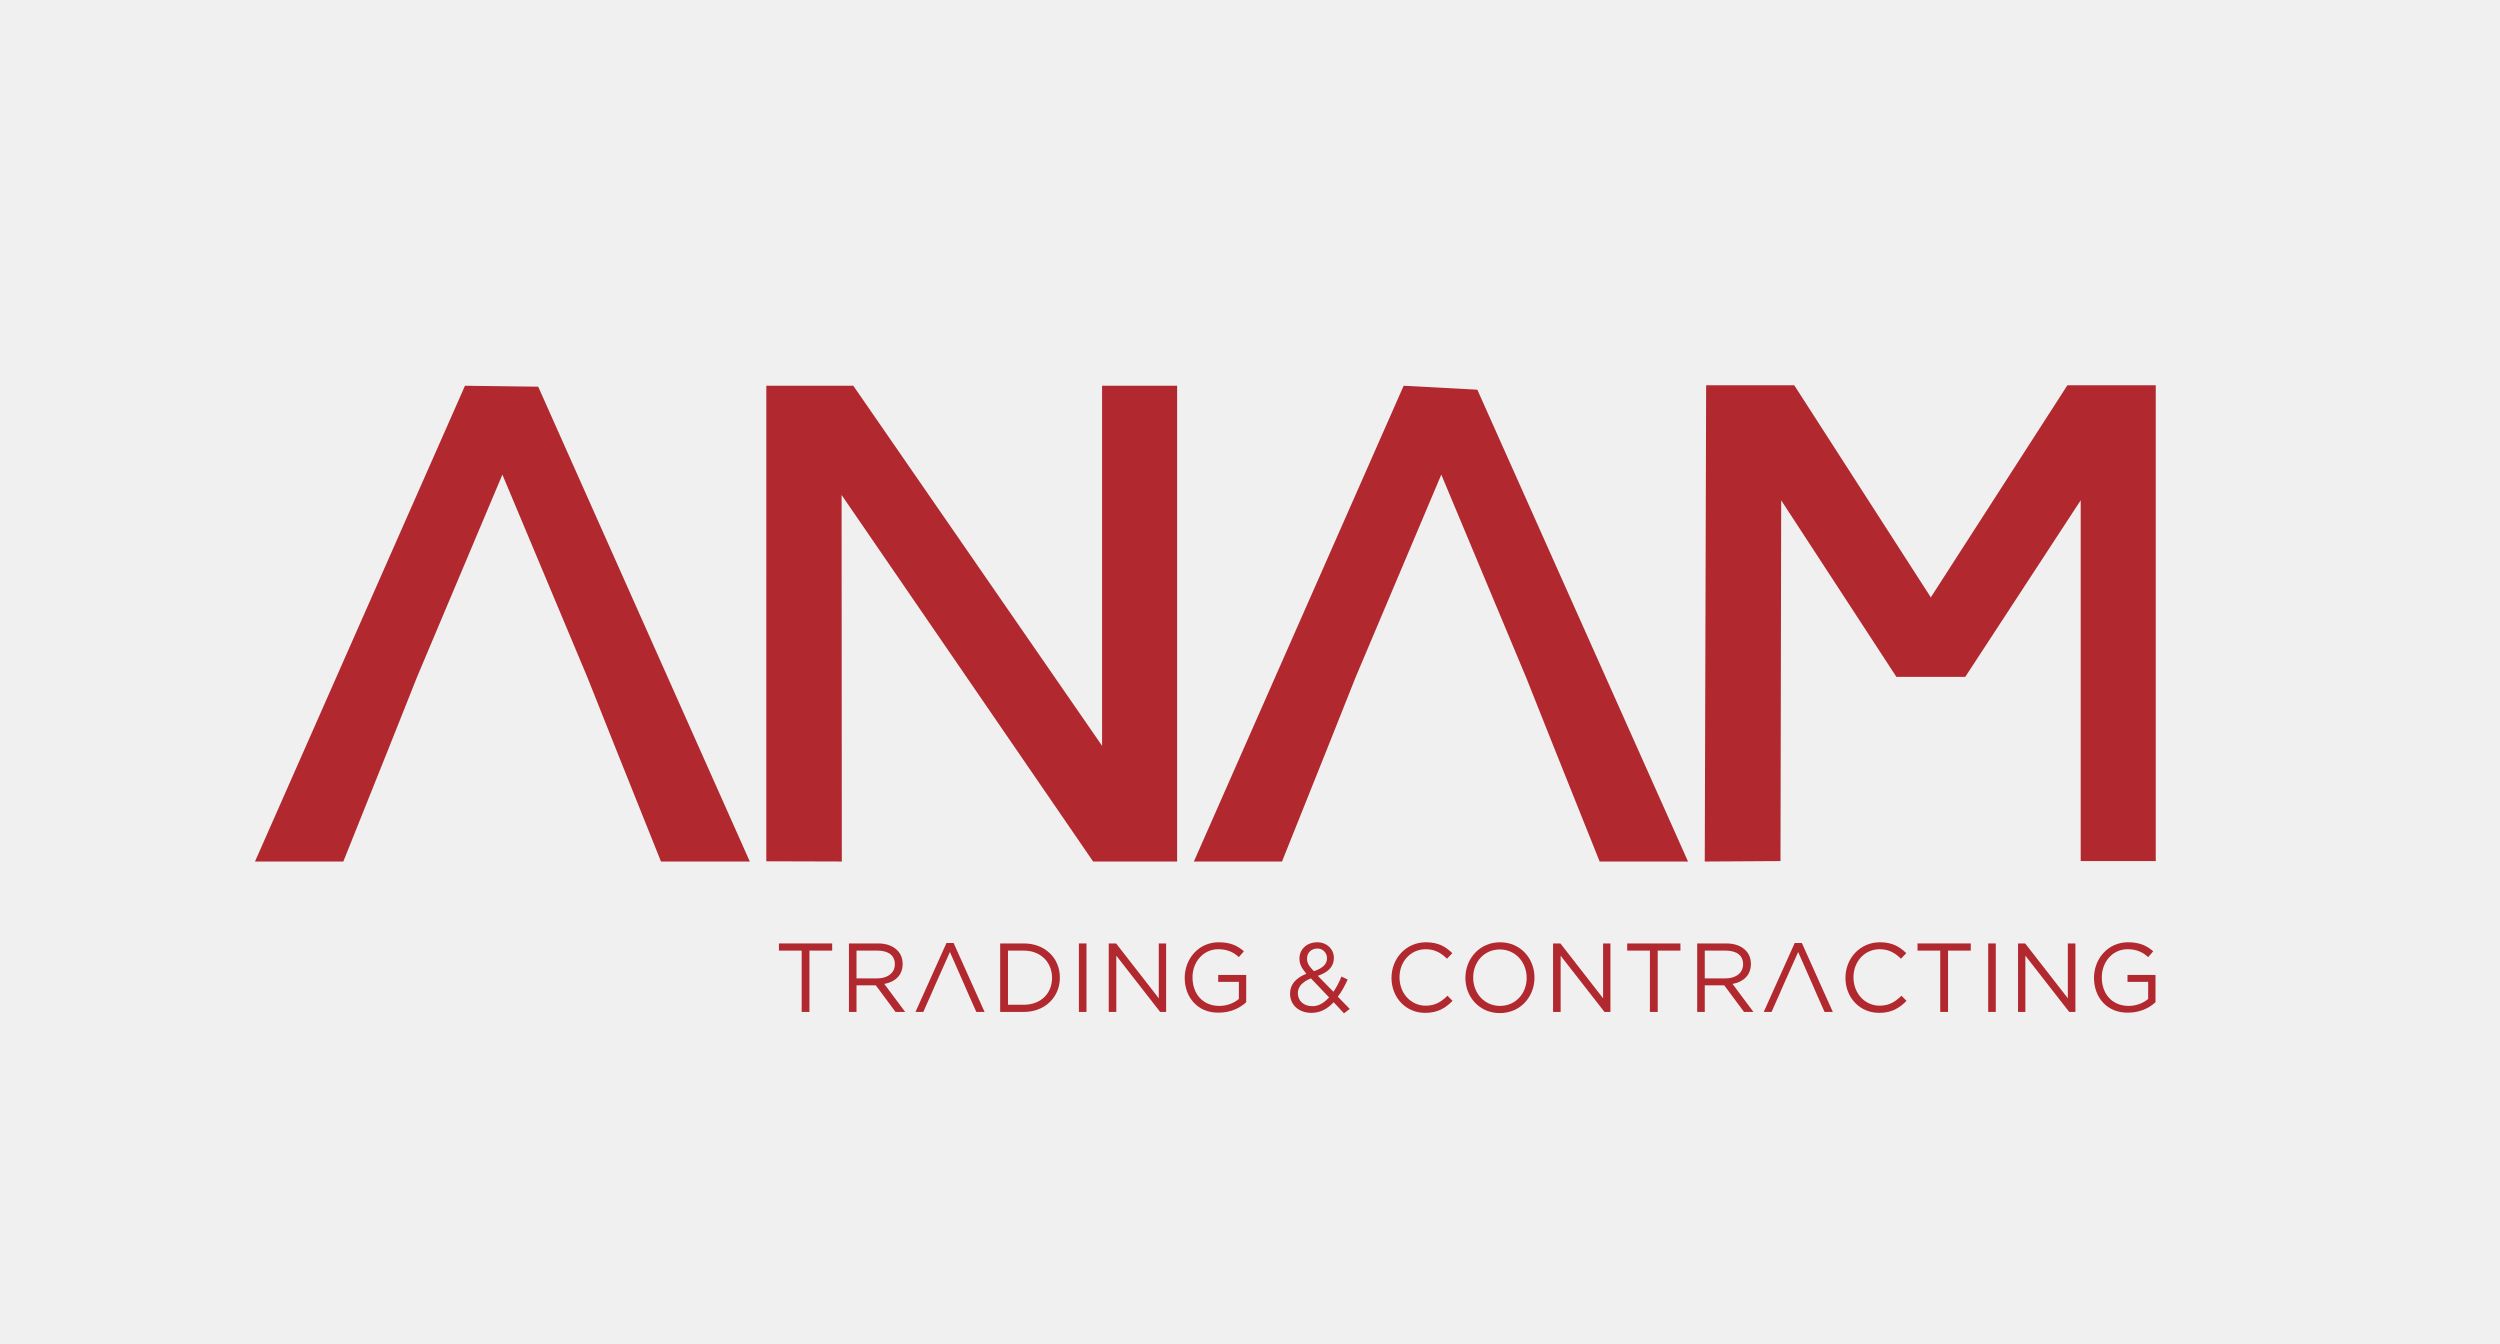
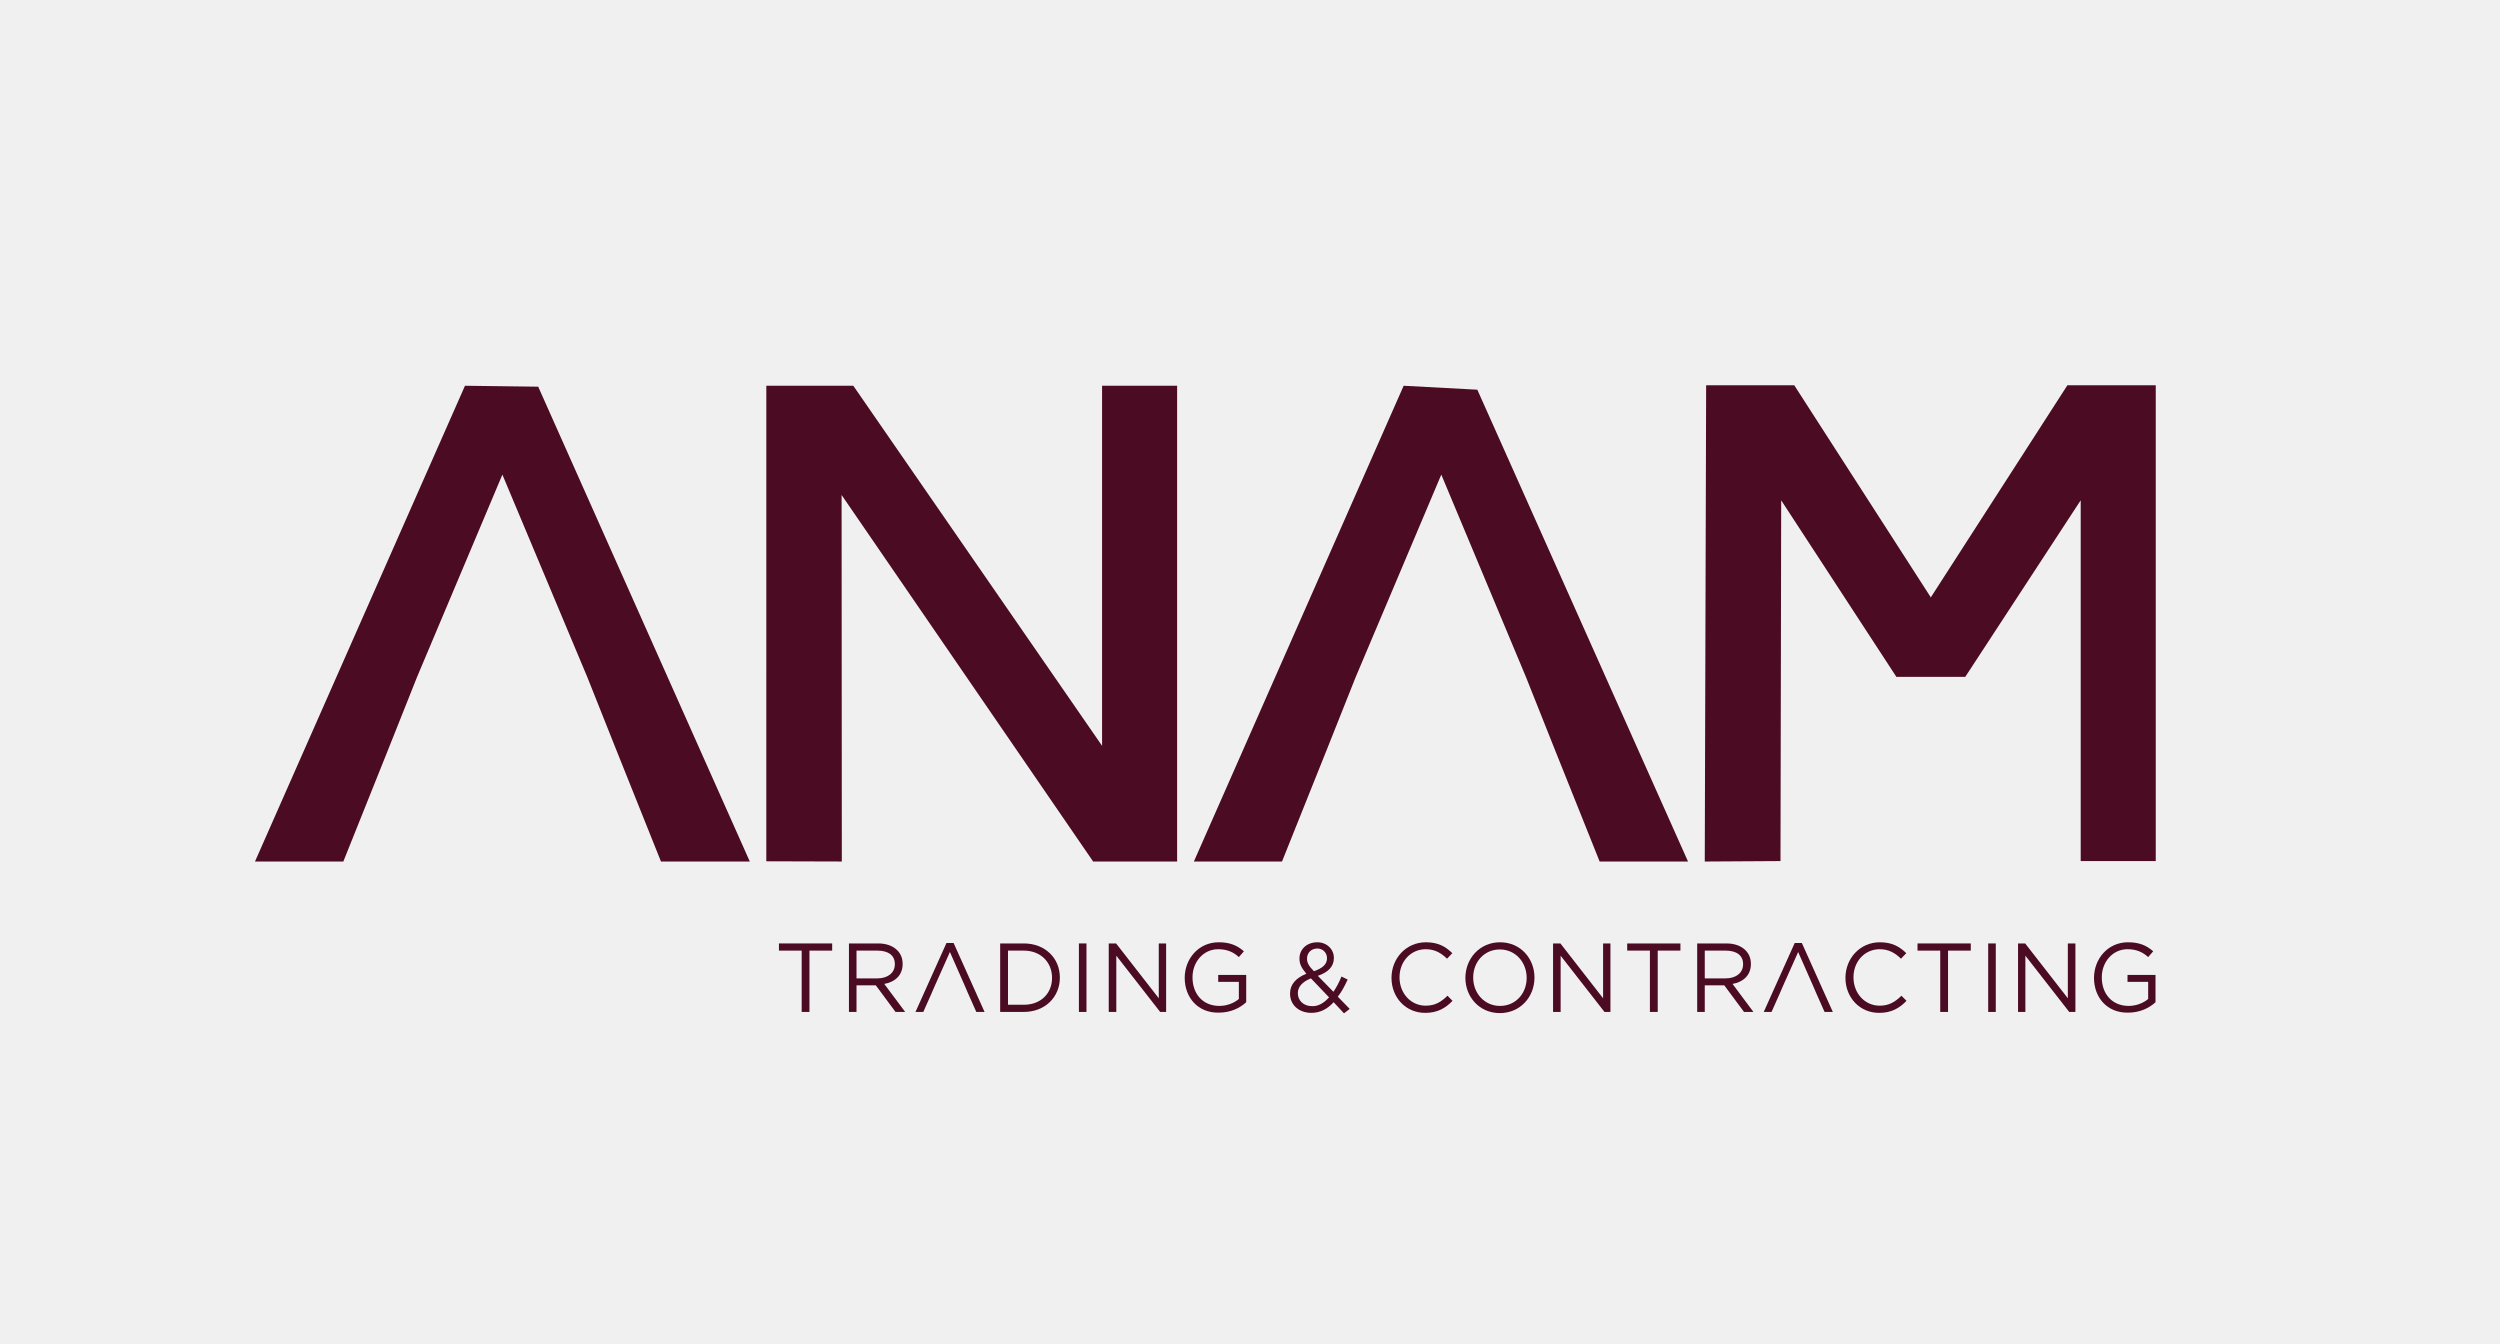
<svg xmlns="http://www.w3.org/2000/svg" width="147" height="79" fill="none">
  <g clip-path="url(#a)">
    <mask id="b" width="260" height="148" x="-59" y="-33" maskUnits="userSpaceOnUse" style="mask-type:luminance">
      <path fill="#fff" d="M200.426-32.356H-58.676v146.951h259.102z" />
    </mask>
    <g mask="url(#b)">
-       <path fill="#B2282F" d="M45.06 22.682h5.114l14.628 21.172V22.682h4.413v27.975h-4.939l-14.79-21.552.013 21.552-4.44-.013z" />
+       <path fill="#4B0B22" d="M45.06 22.682h5.114l14.628 21.172V22.682h4.413v27.975h-4.939l-14.79-21.552.013 21.552-4.44-.013z" />
    </g>
    <mask id="c" width="260" height="148" x="-59" y="-33" maskUnits="userSpaceOnUse" style="mask-type:luminance">
      <path fill="#fff" d="M200.426-32.356H-58.676v146.951h259.102z" />
    </mask>
    <g mask="url(#c)">
-       <path fill="#B2282F" d="M100.321 22.655h5.182l8.016 12.45v.04l8.043-12.49h5.196V50.63h-4.413V29.417L115.557 39.8h-4.049l-6.774-10.381-.041 21.212-4.453.027z" />
+       <path fill="#4B0B22" d="M100.321 22.655h5.182l8.016 12.45v.04l8.043-12.49h5.196V50.63h-4.413V29.417L115.557 39.8h-4.049l-6.774-10.381-.041 21.212-4.453.027z" />
    </g>
    <mask id="d" width="260" height="148" x="-59" y="-33" maskUnits="userSpaceOnUse" style="mask-type:luminance">
      <path fill="#fff" d="M200.426-32.356H-58.676v146.951h259.102z" />
    </mask>
    <g mask="url(#d)">
-       <path fill="#B2282F" d="m31.646 22.737-4.305-.055-12.348 27.975h5.195l2.659-6.64 1.673-4.204 5.02-11.906 4.993 11.906 1.674 4.204 2.658 6.64h5.223z" />
+       <path fill="#4B0B22" d="m31.646 22.737-4.305-.055-12.348 27.975h5.195l2.659-6.64 1.673-4.204 5.02-11.906 4.993 11.906 1.674 4.204 2.658 6.64h5.223z" />
    </g>
    <mask id="e" width="260" height="148" x="-59" y="-33" maskUnits="userSpaceOnUse" style="mask-type:luminance">
      <path fill="#fff" d="M200.426-32.356H-58.676v146.951h259.102z" />
    </mask>
    <g mask="url(#e)">
-       <path fill="#B2282F" d="m86.867 22.914-4.332-.232L70.2 50.657h5.182l2.659-6.64 1.673-4.204 5.034-11.906 4.98 11.906 1.673 4.204 2.658 6.64h5.196z" />
+       <path fill="#4B0B22" d="m86.867 22.914-4.332-.232L70.2 50.657h5.182l2.659-6.64 1.673-4.204 5.034-11.906 4.98 11.906 1.673 4.204 2.658 6.64h5.196z" />
    </g>
    <mask id="f" width="260" height="148" x="-59" y="-33" maskUnits="userSpaceOnUse" style="mask-type:luminance">
      <path fill="#fff" d="M200.426-32.356H-58.676v146.951h259.102z" />
    </mask>
    <g mask="url(#f)">
-       <path fill="#B2282F" d="M47.138 55.896h-1.336v-.422h3.13v.422h-1.336v3.606h-.458z" />
+       <path fill="#4B0B22" d="M47.138 55.896h-1.336v-.422h3.13v.422h-1.336v3.606h-.458z" />
    </g>
    <mask id="g" width="260" height="148" x="-59" y="-33" maskUnits="userSpaceOnUse" style="mask-type:luminance">
      <path fill="#fff" d="M200.426-32.356H-58.676v146.951h259.102z" />
    </mask>
    <g mask="url(#g)">
      <mask id="h" width="260" height="148" x="-59" y="-33" maskUnits="userSpaceOnUse" style="mask-type:luminance">
        <path fill="#fff" d="M200.426-32.356H-58.676v146.951h259.102z" />
      </mask>
      <g mask="url(#h)">
-         <path fill="#B2282F" d="M49.918 55.474h1.714c.499 0 .877.15 1.133.408.203.205.31.477.31.79v.013c0 .667-.458 1.061-1.08 1.17l1.229 1.647h-.567l-1.16-1.565h-1.134v1.565h-.445zm1.673 2.055c.594 0 1.026-.313 1.026-.83v-.014c0-.503-.378-.789-1.026-.789h-1.228v1.633z" />
+         <path fill="#4B0B22" d="M49.918 55.474h1.714c.499 0 .877.15 1.133.408.203.205.31.477.31.79v.013c0 .667-.458 1.061-1.08 1.17l1.229 1.647h-.567l-1.16-1.565h-1.134v1.565h-.445zm1.673 2.055c.594 0 1.026-.313 1.026-.83v-.014c0-.503-.378-.789-1.026-.789h-1.228v1.633z" />
      </g>
      <mask id="i" width="260" height="148" x="-59" y="-33" maskUnits="userSpaceOnUse" style="mask-type:luminance">
        <path fill="#fff" d="M200.426-32.356H-58.676v146.951h259.102z" />
      </mask>
      <g mask="url(#i)">
-         <path fill="#B2282F" d="M58.81 55.474h1.39c1.256 0 2.12.871 2.12 2v.014c0 1.13-.864 2.014-2.12 2.014h-1.39zm1.39 3.606c1.013 0 1.66-.68 1.66-1.578v-.014c0-.885-.647-1.592-1.66-1.592h-.93v3.184z" />
+         <path fill="#4B0B22" d="M58.81 55.474h1.39c1.256 0 2.12.871 2.12 2v.014c0 1.13-.864 2.014-2.12 2.014h-1.39zm1.39 3.606c1.013 0 1.66-.68 1.66-1.578v-.014c0-.885-.647-1.592-1.66-1.592h-.93v3.184z" />
      </g>
      <mask id="j" width="260" height="148" x="-59" y="-33" maskUnits="userSpaceOnUse" style="mask-type:luminance">
        <path fill="#fff" d="M200.426-32.356H-58.676v146.951h259.102z" />
      </mask>
      <g mask="url(#j)">
-         <path fill="#B2282F" d="M63.885 55.474h-.445v4.028h.445z" />
+         <path fill="#4B0B22" d="M63.885 55.474h-.445v4.028h.445z" />
      </g>
      <mask id="k" width="260" height="148" x="-59" y="-33" maskUnits="userSpaceOnUse" style="mask-type:luminance">
        <path fill="#fff" d="M200.426-32.356H-58.676v146.951h259.102z" />
      </mask>
      <g mask="url(#k)">
-         <path fill="#B2282F" d="M65.194 55.474h.432l2.51 3.225v-3.225h.432v4.028h-.351l-2.578-3.307v3.307h-.445z" />
+         <path fill="#4B0B22" d="M65.194 55.474h.432l2.51 3.225v-3.225h.432v4.028h-.351l-2.578-3.307v3.307h-.445z" />
      </g>
      <mask id="l" width="260" height="148" x="-59" y="-33" maskUnits="userSpaceOnUse" style="mask-type:luminance">
        <path fill="#fff" d="M200.426-32.356H-58.676v146.951h259.102z" />
      </mask>
      <g mask="url(#l)">
-         <path fill="#B2282F" d="M69.66 57.502c0-1.116.81-2.096 1.998-2.096.675 0 1.093.19 1.484.53l-.297.341c-.296-.272-.66-.463-1.214-.463-.877 0-1.511.749-1.511 1.647v.013c0 .966.607 1.674 1.578 1.674.46 0 .878-.177 1.147-.408v-1.007h-1.214v-.408h1.646v1.605c-.364.34-.917.613-1.606.613-1.241.027-2.01-.898-2.01-2.041" />
+         <path fill="#4B0B22" d="M69.66 57.502c0-1.116.81-2.096 1.998-2.096.675 0 1.093.19 1.484.53l-.297.341c-.296-.272-.66-.463-1.214-.463-.877 0-1.511.749-1.511 1.647v.013c0 .966.607 1.674 1.578 1.674.46 0 .878-.177 1.147-.408v-1.007h-1.214v-.408h1.646v1.605c-.364.34-.917.613-1.606.613-1.241.027-2.01-.898-2.01-2.041" />
      </g>
      <mask id="m" width="260" height="148" x="-59" y="-33" maskUnits="userSpaceOnUse" style="mask-type:luminance">
        <path fill="#fff" d="M200.426-32.356H-58.676v146.951h259.102z" />
      </mask>
      <g mask="url(#m)">
-         <path fill="#B2282F" d="M78.419 58.93c-.365.395-.783.626-1.31.626-.715 0-1.254-.449-1.254-1.13v-.013c0-.53.35-.911.958-1.156-.27-.327-.405-.558-.405-.885v-.013c0-.531.418-.953 1.053-.953.553 0 .971.408.971.912v.013c0 .517-.35.844-.944 1.048l.917.939c.176-.259.338-.558.473-.898l.364.177c-.175.38-.35.721-.58 1.007l.701.72-.337.26zm-.27-.285-1.066-1.116c-.526.204-.77.517-.77.857v.014c0 .435.338.762.837.762.378.013.702-.19.999-.517m-.122-2.3a.556.556 0 0 0-.566-.572c-.365 0-.608.26-.608.586v.013c0 .231.095.422.405.735.513-.177.77-.408.77-.762" />
+         <path fill="#4B0B22" d="M78.419 58.93c-.365.395-.783.626-1.31.626-.715 0-1.254-.449-1.254-1.13v-.013c0-.53.35-.911.958-1.156-.27-.327-.405-.558-.405-.885v-.013c0-.531.418-.953 1.053-.953.553 0 .971.408.971.912v.013c0 .517-.35.844-.944 1.048l.917.939c.176-.259.338-.558.473-.898l.364.177c-.175.38-.35.721-.58 1.007l.701.72-.337.26zm-.27-.285-1.066-1.116c-.526.204-.77.517-.77.857v.014c0 .435.338.762.837.762.378.013.702-.19.999-.517m-.122-2.3a.556.556 0 0 0-.566-.572c-.365 0-.608.26-.608.586v.013c0 .231.095.422.405.735.513-.177.77-.408.77-.762" />
      </g>
      <mask id="n" width="260" height="148" x="-59" y="-33" maskUnits="userSpaceOnUse" style="mask-type:luminance">
        <path fill="#fff" d="M200.426-32.356H-58.676v146.951h259.102z" />
      </mask>
      <g mask="url(#n)">
-         <path fill="#B2282F" d="M81.82 57.502c0-1.143.85-2.096 2.024-2.096.729 0 1.16.259 1.552.64l-.31.326c-.338-.326-.702-.558-1.256-.558-.877 0-1.538.721-1.538 1.647v.013c0 .926.661 1.66 1.538 1.66.554 0 .904-.217 1.282-.585l.297.3c-.405.421-.877.707-1.592.707-1.147.014-1.997-.898-1.997-2.054" />
+         <path fill="#4B0B22" d="M81.82 57.502c0-1.143.85-2.096 2.024-2.096.729 0 1.16.259 1.552.64l-.31.326c-.338-.326-.702-.558-1.256-.558-.877 0-1.538.721-1.538 1.647v.013c0 .926.661 1.66 1.538 1.66.554 0 .904-.217 1.282-.585l.297.3c-.405.421-.877.707-1.592.707-1.147.014-1.997-.898-1.997-2.054" />
      </g>
      <mask id="o" width="260" height="148" x="-59" y="-33" maskUnits="userSpaceOnUse" style="mask-type:luminance">
        <path fill="#fff" d="M200.426-32.356H-58.676v146.951h259.102z" />
      </mask>
      <g mask="url(#o)">
-         <path fill="#B2282F" d="M86.165 57.502c0-1.116.823-2.096 2.038-2.096s2.024.966 2.024 2.068v.014c0 1.116-.823 2.082-2.038 2.082s-2.024-.966-2.024-2.068m3.603 0c0-.926-.661-1.674-1.579-1.674s-1.565.735-1.565 1.646v.014c0 .912.661 1.66 1.579 1.66s1.565-.735 1.565-1.646" />
+         <path fill="#4B0B22" d="M86.165 57.502c0-1.116.823-2.096 2.038-2.096s2.024.966 2.024 2.068v.014c0 1.116-.823 2.082-2.038 2.082s-2.024-.966-2.024-2.068m3.603 0c0-.926-.661-1.674-1.579-1.674s-1.565.735-1.565 1.646v.014c0 .912.661 1.66 1.579 1.66s1.565-.735 1.565-1.646" />
      </g>
      <mask id="p" width="260" height="148" x="-59" y="-33" maskUnits="userSpaceOnUse" style="mask-type:luminance">
        <path fill="#fff" d="M200.426-32.356H-58.676v146.951h259.102z" />
      </mask>
      <g mask="url(#p)">
-         <path fill="#B2282F" d="M91.32 55.474h.432l2.51 3.225v-3.225h.432v4.028h-.351l-2.578-3.307v3.307h-.445z" />
+         <path fill="#4B0B22" d="M91.32 55.474h.432l2.51 3.225v-3.225h.432v4.028h-.351l-2.578-3.307v3.307h-.445z" />
      </g>
      <mask id="q" width="260" height="148" x="-59" y="-33" maskUnits="userSpaceOnUse" style="mask-type:luminance">
        <path fill="#fff" d="M200.426-32.356H-58.676v146.951h259.102z" />
      </mask>
      <g mask="url(#q)">
-         <path fill="#B2282F" d="M97.015 55.896h-1.336v-.422h3.13v.422h-1.335v3.606h-.46z" />
+         <path fill="#4B0B22" d="M97.015 55.896h-1.336v-.422h3.13v.422h-1.335v3.606h-.46z" />
      </g>
      <mask id="r" width="260" height="148" x="-59" y="-33" maskUnits="userSpaceOnUse" style="mask-type:luminance">
        <path fill="#fff" d="M200.426-32.356H-58.676v146.951h259.102z" />
      </mask>
      <g mask="url(#r)">
-         <path fill="#B2282F" d="M99.795 55.474h1.714c.499 0 .877.15 1.133.408.203.205.311.477.311.79v.013c0 .667-.459 1.061-1.08 1.17l1.228 1.647h-.553l-1.161-1.565h-1.147v1.565h-.445zm1.673 2.055c.594 0 1.026-.313 1.026-.83v-.014c0-.503-.378-.789-1.026-.789h-1.228v1.633z" />
+         <path fill="#4B0B22" d="M99.795 55.474h1.714c.499 0 .877.15 1.133.408.203.205.311.477.311.79v.013c0 .667-.459 1.061-1.08 1.17l1.228 1.647h-.553l-1.161-1.565h-1.147v1.565h-.445zm1.673 2.055c.594 0 1.026-.313 1.026-.83v-.014c0-.503-.378-.789-1.026-.789h-1.228v1.633z" />
      </g>
      <mask id="s" width="260" height="148" x="-59" y="-33" maskUnits="userSpaceOnUse" style="mask-type:luminance">
        <path fill="#fff" d="M200.426-32.356H-58.676v146.951h259.102z" />
      </mask>
      <g mask="url(#s)">
-         <path fill="#B2282F" d="M108.512 57.502c0-1.143.851-2.096 2.025-2.096.728 0 1.16.259 1.552.64l-.311.326c-.337-.326-.702-.558-1.255-.558-.877 0-1.538.721-1.538 1.647v.013c0 .926.661 1.66 1.538 1.66.553 0 .904-.217 1.282-.585l.297.3c-.405.421-.877.707-1.592.707-1.147.014-1.998-.898-1.998-2.054" />
+         <path fill="#4B0B22" d="M108.512 57.502c0-1.143.851-2.096 2.025-2.096.728 0 1.16.259 1.552.64l-.311.326c-.337-.326-.702-.558-1.255-.558-.877 0-1.538.721-1.538 1.647v.013c0 .926.661 1.66 1.538 1.66.553 0 .904-.217 1.282-.585l.297.3c-.405.421-.877.707-1.592.707-1.147.014-1.998-.898-1.998-2.054" />
      </g>
      <mask id="t" width="260" height="148" x="-59" y="-33" maskUnits="userSpaceOnUse" style="mask-type:luminance">
        <path fill="#fff" d="M200.426-32.356H-58.676v146.951h259.102z" />
      </mask>
      <g mask="url(#t)">
-         <path fill="#B2282F" d="M114.086 55.896h-1.336v-.422h3.131v.422h-1.336v3.606h-.459z" />
+         <path fill="#4B0B22" d="M114.086 55.896h-1.336v-.422h3.131v.422h-1.336v3.606h-.459z" />
      </g>
      <mask id="u" width="260" height="148" x="-59" y="-33" maskUnits="userSpaceOnUse" style="mask-type:luminance">
        <path fill="#fff" d="M200.426-32.356H-58.676v146.951h259.102z" />
      </mask>
      <g mask="url(#u)">
-         <path fill="#B2282F" d="M117.352 55.474h-.446v4.028h.446z" />
+         <path fill="#4B0B22" d="M117.352 55.474h-.446v4.028h.446z" />
      </g>
      <mask id="v" width="260" height="148" x="-59" y="-33" maskUnits="userSpaceOnUse" style="mask-type:luminance">
        <path fill="#fff" d="M200.426-32.356H-58.676v146.951h259.102z" />
      </mask>
      <g mask="url(#v)">
-         <path fill="#B2282F" d="M118.661 55.474h.418l2.51 3.225v-3.225h.445v4.028h-.364l-2.578-3.307v3.307h-.431z" />
+         <path fill="#4B0B22" d="M118.661 55.474h.418l2.51 3.225v-3.225h.445v4.028h-.364l-2.578-3.307v3.307h-.431z" />
      </g>
      <mask id="w" width="260" height="148" x="-59" y="-33" maskUnits="userSpaceOnUse" style="mask-type:luminance">
        <path fill="#fff" d="M200.426-32.356H-58.676v146.951h259.102z" />
      </mask>
      <g mask="url(#w)">
-         <path fill="#B2282F" d="M123.127 57.502c0-1.116.81-2.096 1.998-2.096.674 0 1.093.19 1.484.53l-.297.341c-.297-.272-.661-.463-1.214-.463-.877 0-1.512.749-1.512 1.647v.013c0 .966.608 1.674 1.579 1.674.459 0 .877-.177 1.147-.408v-1.007h-1.214v-.408h1.646v1.605c-.364.34-.918.613-1.606.613-1.241.027-2.011-.898-2.011-2.041" />
+         <path fill="#4B0B22" d="M123.127 57.502c0-1.116.81-2.096 1.998-2.096.674 0 1.093.19 1.484.53l-.297.341c-.297-.272-.661-.463-1.214-.463-.877 0-1.512.749-1.512 1.647v.013c0 .966.608 1.674 1.579 1.674.459 0 .877-.177 1.147-.408v-1.007h-1.214v-.408h1.646v1.605c-.364.34-.918.613-1.606.613-1.241.027-2.011-.898-2.011-2.041" />
      </g>
      <mask id="x" width="260" height="148" x="-59" y="-33" maskUnits="userSpaceOnUse" style="mask-type:luminance">
        <path fill="#fff" d="M200.426-32.356H-58.676v146.951h259.102z" />
      </mask>
      <g mask="url(#x)">
-         <path fill="#B2282F" d="M56.071 55.447h-.418l-1.822 4.055h.459l.472-1.062.176-.408.917-2.054.905 2.054.175.408.472 1.062h.486z" />
+         <path fill="#4B0B22" d="M56.071 55.447h-.418l-1.822 4.055h.459l.472-1.062.176-.408.917-2.054.905 2.054.175.408.472 1.062h.486z" />
      </g>
      <mask id="y" width="260" height="148" x="-59" y="-33" maskUnits="userSpaceOnUse" style="mask-type:luminance">
        <path fill="#fff" d="M200.426-32.356H-58.676v146.951h259.102z" />
      </mask>
      <g mask="url(#y)">
-         <path fill="#B2282F" d="M105.948 55.447h-.418l-1.822 4.055h.459l.472-1.062.176-.408.917-2.054.905 2.054.175.408.472 1.062h.486z" />
+         <path fill="#4B0B22" d="M105.948 55.447h-.418l-1.822 4.055h.459l.472-1.062.176-.408.917-2.054.905 2.054.175.408.472 1.062h.486z" />
      </g>
    </g>
  </g>
  <defs>
    <clipPath id="a">
      <path fill="#fff" d="M0 0h147v79H0z" />
    </clipPath>
  </defs>
</svg>
